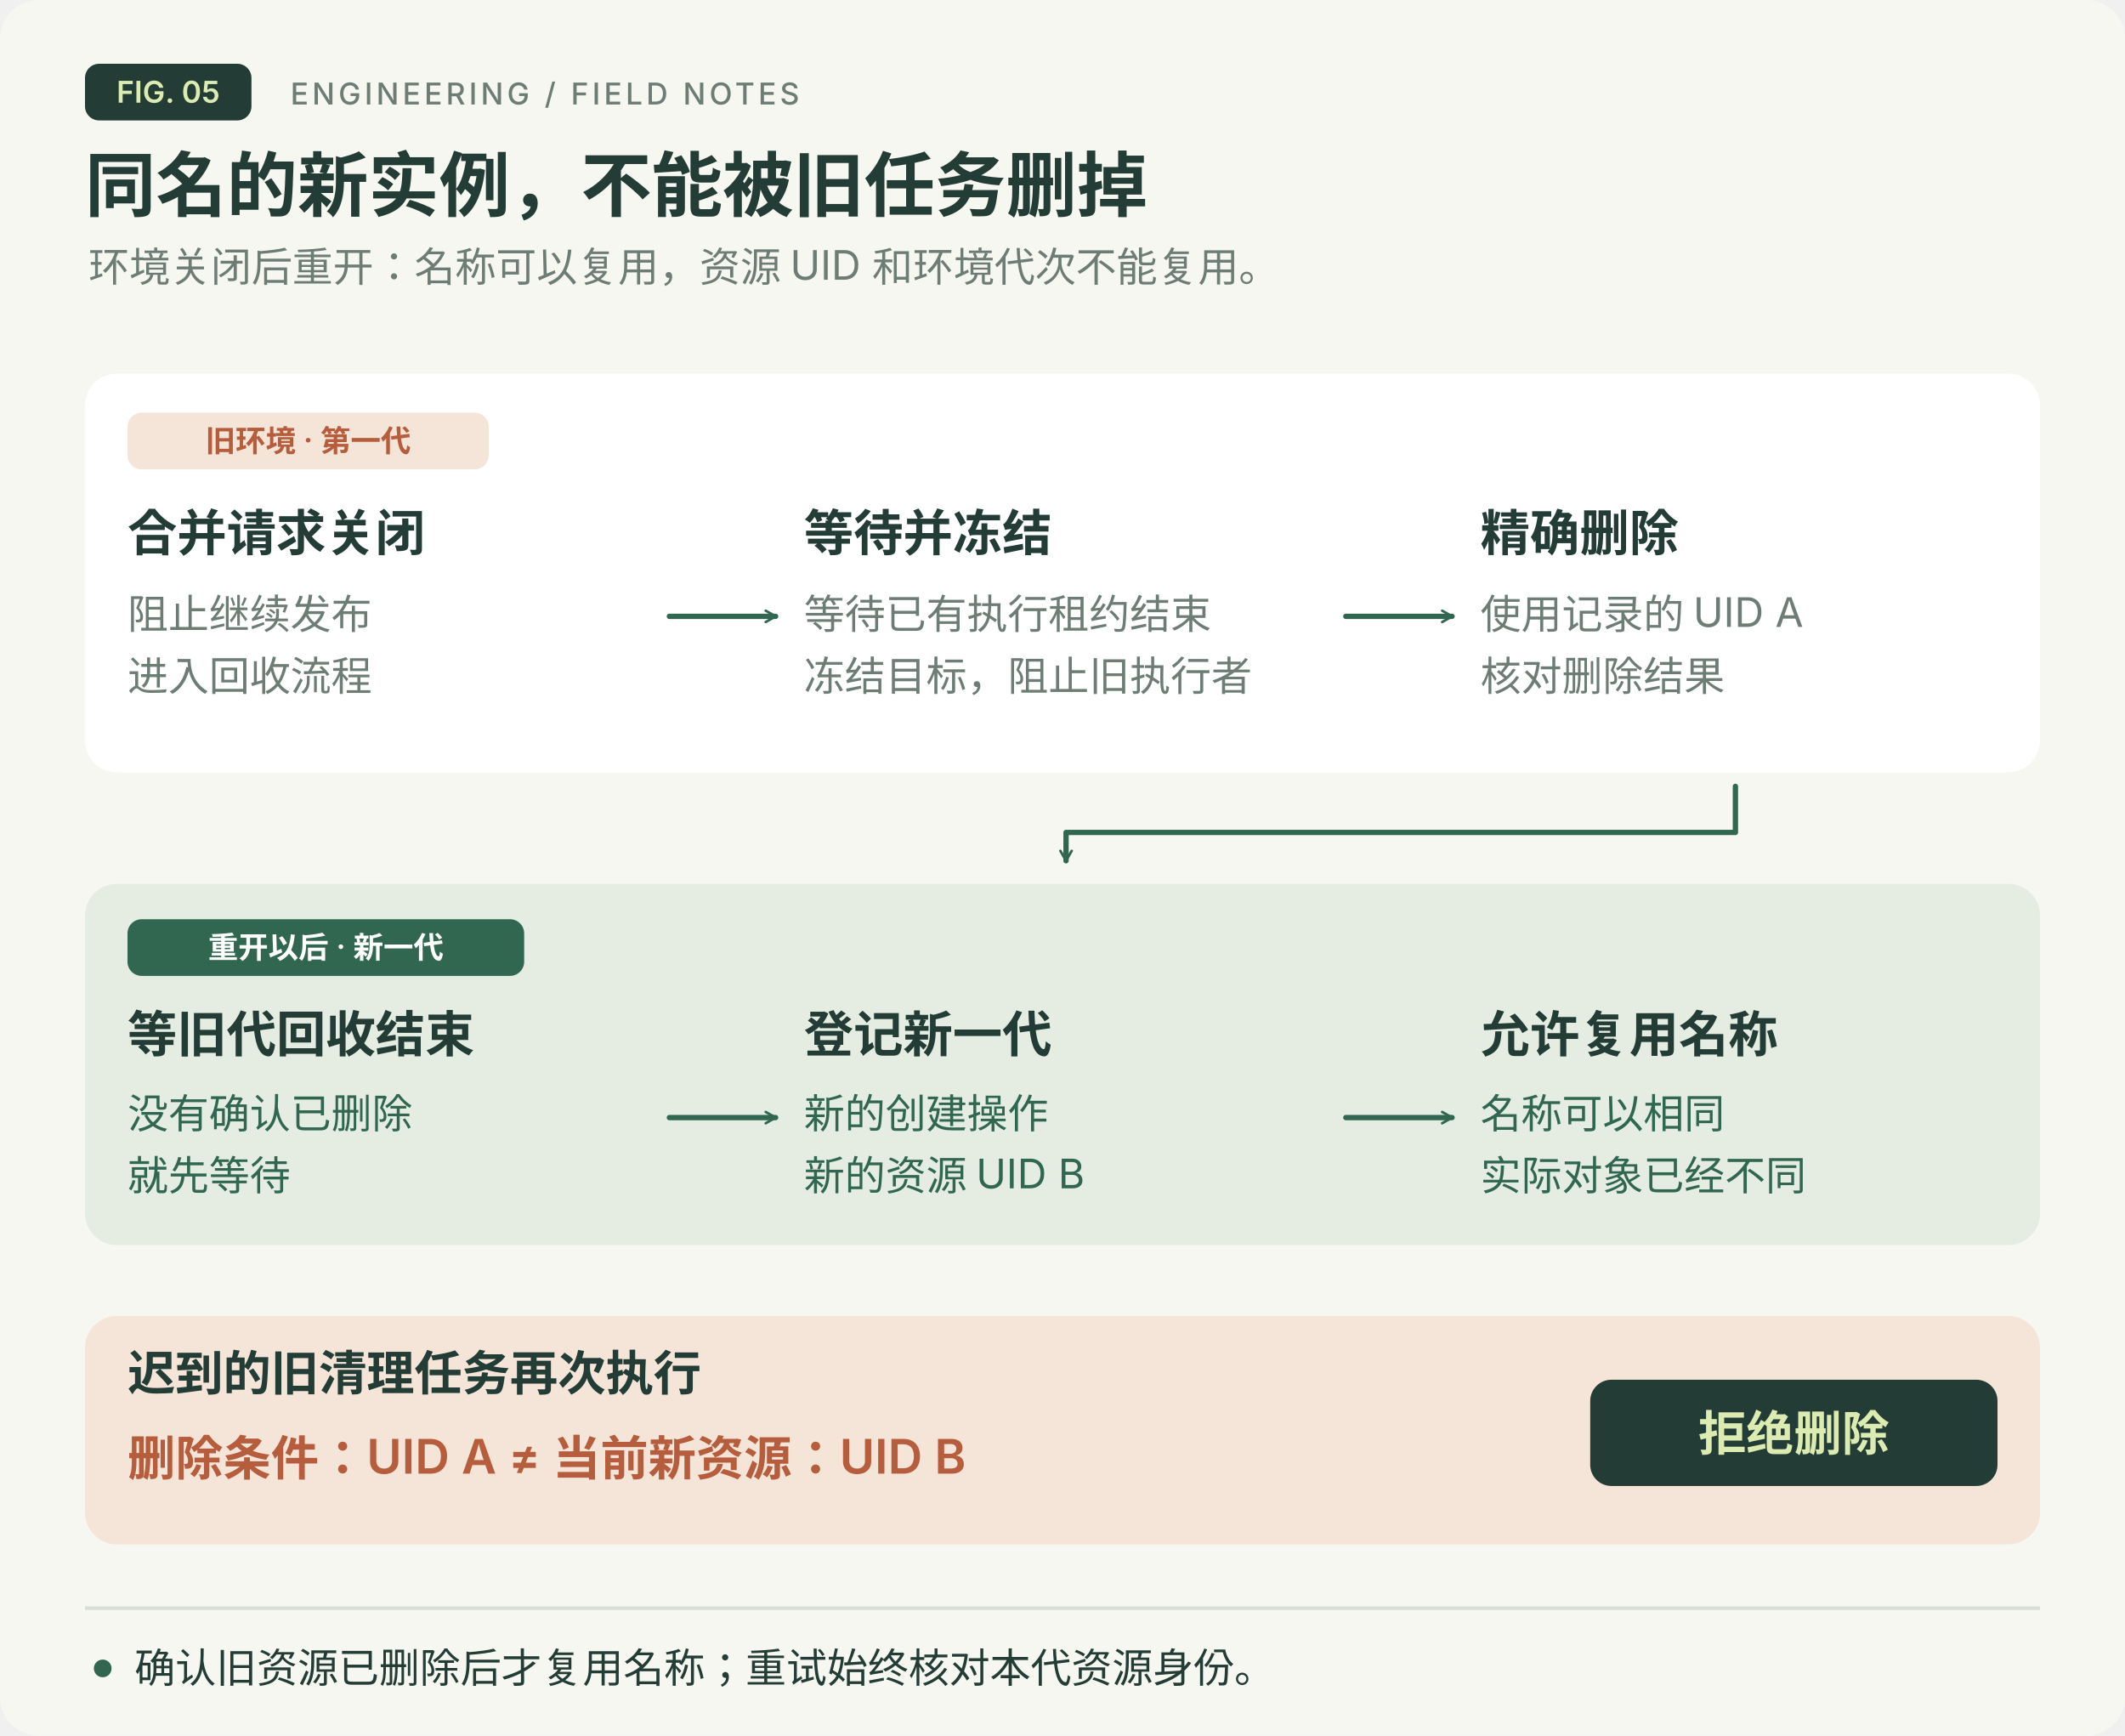
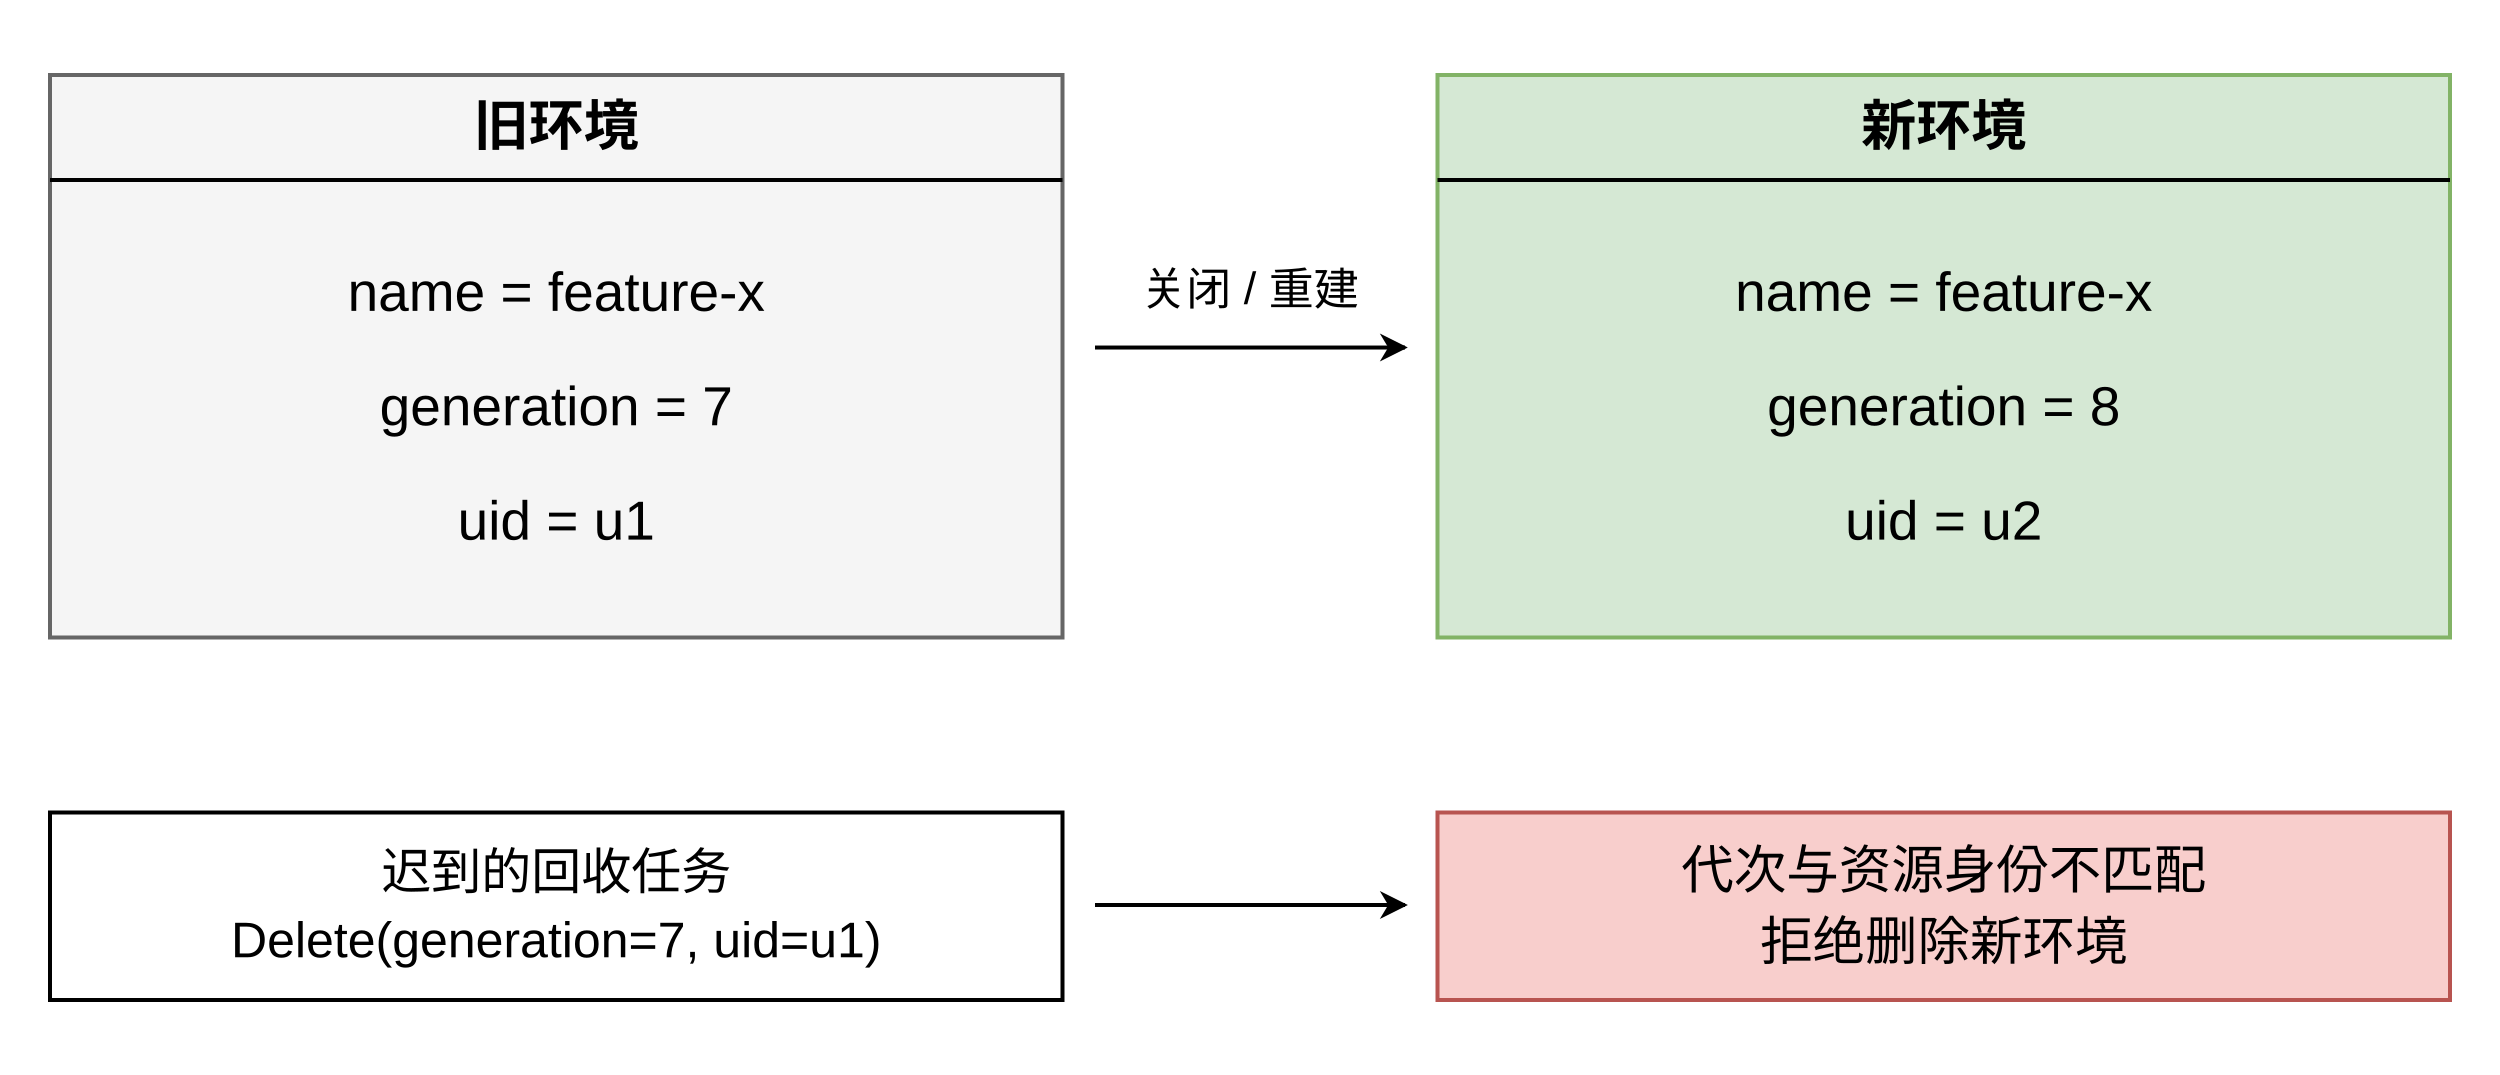
- <svg xmlns="http://www.w3.org/2000/svg" width="1200" height="980" viewBox="0 0 1200 980" role="img" aria-labelledby="rdfig-10-title rdfig-10-desc" font-family="-apple-system,BlinkMacSystemFont,'PingFang SC','Microsoft YaHei',sans-serif">
+ <svg xmlns="http://www.w3.org/2000/svg" width="1000" height="430" viewBox="0 0 1000 430" role="img" aria-labelledby="title" font-family="Arial,Helvetica,PingFang SC,Microsoft YaHei,sans-serif">
  <defs>
-     <marker id="rdfig-10-arrow" viewBox="0 0 10 10" refX="8" refY="5" markerWidth="8" markerHeight="8" orient="auto-start-reverse" markerUnits="userSpaceOnUse">
-       <path d="M 1 1 L 8 5 L 1 9" fill="none" stroke="#316650" stroke-width="1.8" stroke-linecap="round" stroke-linejoin="round" />
-     </marker>
-     <marker id="rdfig-10-warm" viewBox="0 0 10 10" refX="8" refY="5" markerWidth="8" markerHeight="8" orient="auto-start-reverse" markerUnits="userSpaceOnUse">
-       <path d="M 1 1 L 8 5 L 1 9" fill="none" stroke="#B65D3D" stroke-width="1.8" stroke-linecap="round" stroke-linejoin="round" />
+     <marker id="arrow" viewBox="0 0 10 10" refX="9" refY="5" markerWidth="7" markerHeight="7" orient="auto-start-reverse">
+       <path d="M0 0 L10 5 L0 10 L3 5Z" fill="#000" />
    </marker>
  </defs>
-   <rect width="1200" height="980" rx="22" fill="#F7F7F2" />
-   <rect x="48" y="36" width="94" height="32" rx="8" fill="#233C35" stroke="none" stroke-width="1" />
-   <text x="95" y="58" fill="#DCEBB1" font-size="17" font-weight="600" text-anchor="middle">FIG. 05</text>
-   <text x="164" y="59" fill="#6D7D75" font-size="17" font-weight="500" text-anchor="start" letter-spacing="2">ENGINEERING / FIELD NOTES</text>
-   <text x="48" y="119" fill="#233C35" font-size="40" font-weight="650" text-anchor="start">同名的新实例，不能被旧任务删掉</text>
-   <text x="50" y="159" fill="#6D7D75" font-size="23" font-weight="400" text-anchor="start">环境关闭后重开：名称可以复用，资源 UID 和环境代次不能复用。</text>
-   <rect x="48" y="211" width="1104" height="225" rx="18" fill="#FFFFFF" stroke="none" stroke-width="1" />
-   <rect x="72" y="233" width="204" height="32" rx="8" fill="#F5E5D9" stroke="none" stroke-width="1" />
-   <text x="174" y="255" fill="#B65D3D" font-size="17" font-weight="600" text-anchor="middle">旧环境 · 第一代</text>
-   <text x="72" y="311" fill="#233C35" font-size="28" font-weight="600" text-anchor="start">合并请求关闭</text>
-   <text x="72" y="355" fill="#6D7D75" font-size="23" font-weight="400" text-anchor="start">阻止继续发布</text>
-   <text x="72" y="390" fill="#6D7D75" font-size="23" font-weight="400" text-anchor="start">进入回收流程</text>
-   <path d="M 378 348 H 438" fill="none" stroke="#316650" stroke-width="3" stroke-linecap="round" stroke-linejoin="round" marker-end="url(#rdfig-10-arrow)" />
-   <text x="454" y="311" fill="#233C35" font-size="28" font-weight="600" text-anchor="start">等待并冻结</text>
-   <text x="454" y="355" fill="#6D7D75" font-size="23" font-weight="400" text-anchor="start">等待已有执行租约结束</text>
-   <text x="454" y="390" fill="#6D7D75" font-size="23" font-weight="400" text-anchor="start">冻结目标，阻止旧执行者</text>
-   <path d="M 760 348 H 820" fill="none" stroke="#316650" stroke-width="3" stroke-linecap="round" stroke-linejoin="round" marker-end="url(#rdfig-10-arrow)" />
-   <text x="836" y="311" fill="#233C35" font-size="28" font-weight="600" text-anchor="start">精确删除</text>
-   <text x="836" y="355" fill="#6D7D75" font-size="23" font-weight="400" text-anchor="start">使用记录的 UID A</text>
-   <text x="836" y="390" fill="#6D7D75" font-size="23" font-weight="400" text-anchor="start">核对删除结果</text>
-   <path d="M 980 444 V 470 H 602 V 486" fill="none" stroke="#316650" stroke-width="3" stroke-linecap="round" stroke-linejoin="round" marker-end="url(#rdfig-10-arrow)" />
-   <rect x="48" y="499" width="1104" height="204" rx="18" fill="#E5EDE2" stroke="none" stroke-width="1" />
-   <rect x="72" y="519" width="224" height="32" rx="8" fill="#316650" stroke="none" stroke-width="1" />
-   <text x="184" y="541" fill="#FFFFFF" font-size="17" font-weight="600" text-anchor="middle">重开以后 · 新一代</text>
-   <text x="72" y="594" fill="#233C35" font-size="28" font-weight="600" text-anchor="start">等旧代回收结束</text>
-   <text x="72" y="637" fill="#316650" font-size="23" font-weight="400" text-anchor="start">没有确认已删除</text>
-   <text x="72" y="672" fill="#316650" font-size="23" font-weight="400" text-anchor="start">就先等待</text>
-   <path d="M 378 631 H 438" fill="none" stroke="#316650" stroke-width="3" stroke-linecap="round" stroke-linejoin="round" marker-end="url(#rdfig-10-arrow)" />
-   <text x="454" y="594" fill="#233C35" font-size="28" font-weight="600" text-anchor="start">登记新一代</text>
-   <text x="454" y="637" fill="#316650" font-size="23" font-weight="400" text-anchor="start">新的创建操作</text>
-   <text x="454" y="672" fill="#316650" font-size="23" font-weight="400" text-anchor="start">新的资源 UID B</text>
-   <path d="M 760 631 H 820" fill="none" stroke="#316650" stroke-width="3" stroke-linecap="round" stroke-linejoin="round" marker-end="url(#rdfig-10-arrow)" />
-   <text x="836" y="594" fill="#233C35" font-size="28" font-weight="600" text-anchor="start">允许复用名称</text>
-   <text x="836" y="637" fill="#316650" font-size="23" font-weight="400" text-anchor="start">名称可以相同</text>
-   <text x="836" y="672" fill="#316650" font-size="23" font-weight="400" text-anchor="start">实际对象已经不同</text>
-   <rect x="48" y="743" width="1104" height="129" rx="18" fill="#F5E5D9" stroke="none" stroke-width="1" />
-   <text x="72" y="785" fill="#233C35" font-size="27" font-weight="600" text-anchor="start">迟到的旧清理任务再次执行</text>
-   <text x="72" y="833" fill="#B65D3D" font-size="27" font-weight="600" text-anchor="start">删除条件：UID A     ≠     当前新资源：UID B</text>
-   <rect x="898" y="779" width="230" height="60" rx="12" fill="#233C35" stroke="none" stroke-width="1" />
-   <text x="1013" y="819" fill="#DCEBB1" font-size="27" font-weight="650" text-anchor="middle">拒绝删除</text>
-   <line x1="48" y1="908" x2="1152" y2="908" stroke="#D7DED5" stroke-width="2" />
-   <circle cx="58" cy="942" r="5" fill="#316650" stroke="none" stroke-width="1" />
-   <text x="76" y="950" fill="#233C35" font-size="23" font-weight="500" text-anchor="start">确认旧资源已删除后才复用名称；重试始终核对本代资源身份。</text>
+   <rect width="1000" height="430" fill="#fff" />
+   <rect x="20" y="30" width="405" height="225" fill="#f5f5f5" stroke="#666666" stroke-width="1.6" />
+   <text x="222.5" y="58" text-anchor="middle" font-size="22" font-weight="600" fill="#000">旧环境</text>
+   <path d="M20 72 H425" fill="none" stroke="#000" stroke-width="1.6" stroke-linejoin="round" />
+   <text x="222.5" y="124.35" text-anchor="middle" font-size="22" font-weight="400" fill="#000">name = feature-x</text>
+   <text x="222.5" y="170.1" text-anchor="middle" font-size="22" font-weight="400" fill="#000">generation = 7</text>
+   <text x="222.5" y="215.85" text-anchor="middle" font-size="22" font-weight="400" fill="#000">uid = u1</text>
+   <rect x="575" y="30" width="405" height="225" fill="#d5e8d4" stroke="#82b366" stroke-width="1.6" />
+   <text x="777.5" y="58" text-anchor="middle" font-size="22" font-weight="600" fill="#000">新环境</text>
+   <path d="M575 72 H980" fill="none" stroke="#000" stroke-width="1.6" stroke-linejoin="round" />
+   <text x="777.5" y="124.35" text-anchor="middle" font-size="22" font-weight="400" fill="#000">name = feature-x</text>
+   <text x="777.5" y="170.1" text-anchor="middle" font-size="22" font-weight="400" fill="#000">generation = 8</text>
+   <text x="777.5" y="215.85" text-anchor="middle" font-size="22" font-weight="400" fill="#000">uid = u2</text>
+   <path d="M438 139 L562 139" fill="none" stroke="#000" stroke-width="1.6" stroke-linejoin="round" marker-end="url(#arrow)" />
+   <text x="500" y="122" text-anchor="middle" font-size="18" font-weight="400" fill="#000">关闭 / 重建</text>
+   <g data-node="20,325,405,75">
+     <rect x="20" y="325" width="405" height="75" fill="#ffffff" stroke="#000000" stroke-width="1.6" />
+     <text x="222.5" y="355.7" text-anchor="middle" font-size="20" font-weight="400" fill="#000">迟到的回收任务</text>
+     <text x="222.5" y="382.9" text-anchor="middle" font-size="20" font-weight="400" fill="#000">Delete(generation=7, uid=u1)</text>
+   </g>
+   <g data-node="575,325,405,75">
+     <rect x="575" y="325" width="405" height="75" fill="#f8cecc" stroke="#b85450" stroke-width="1.6" />
+     <text x="777.5" y="355.36" text-anchor="middle" font-size="21" font-weight="400" fill="#000">代次与资源身份不匹配</text>
+     <text x="777.5" y="383.92" text-anchor="middle" font-size="21" font-weight="400" fill="#000">拒绝删除新环境</text>
+   </g>
+   <path d="M438 362 L562 362" fill="none" stroke="#000" stroke-width="1.6" stroke-linejoin="round" marker-end="url(#arrow)" />
</svg>
